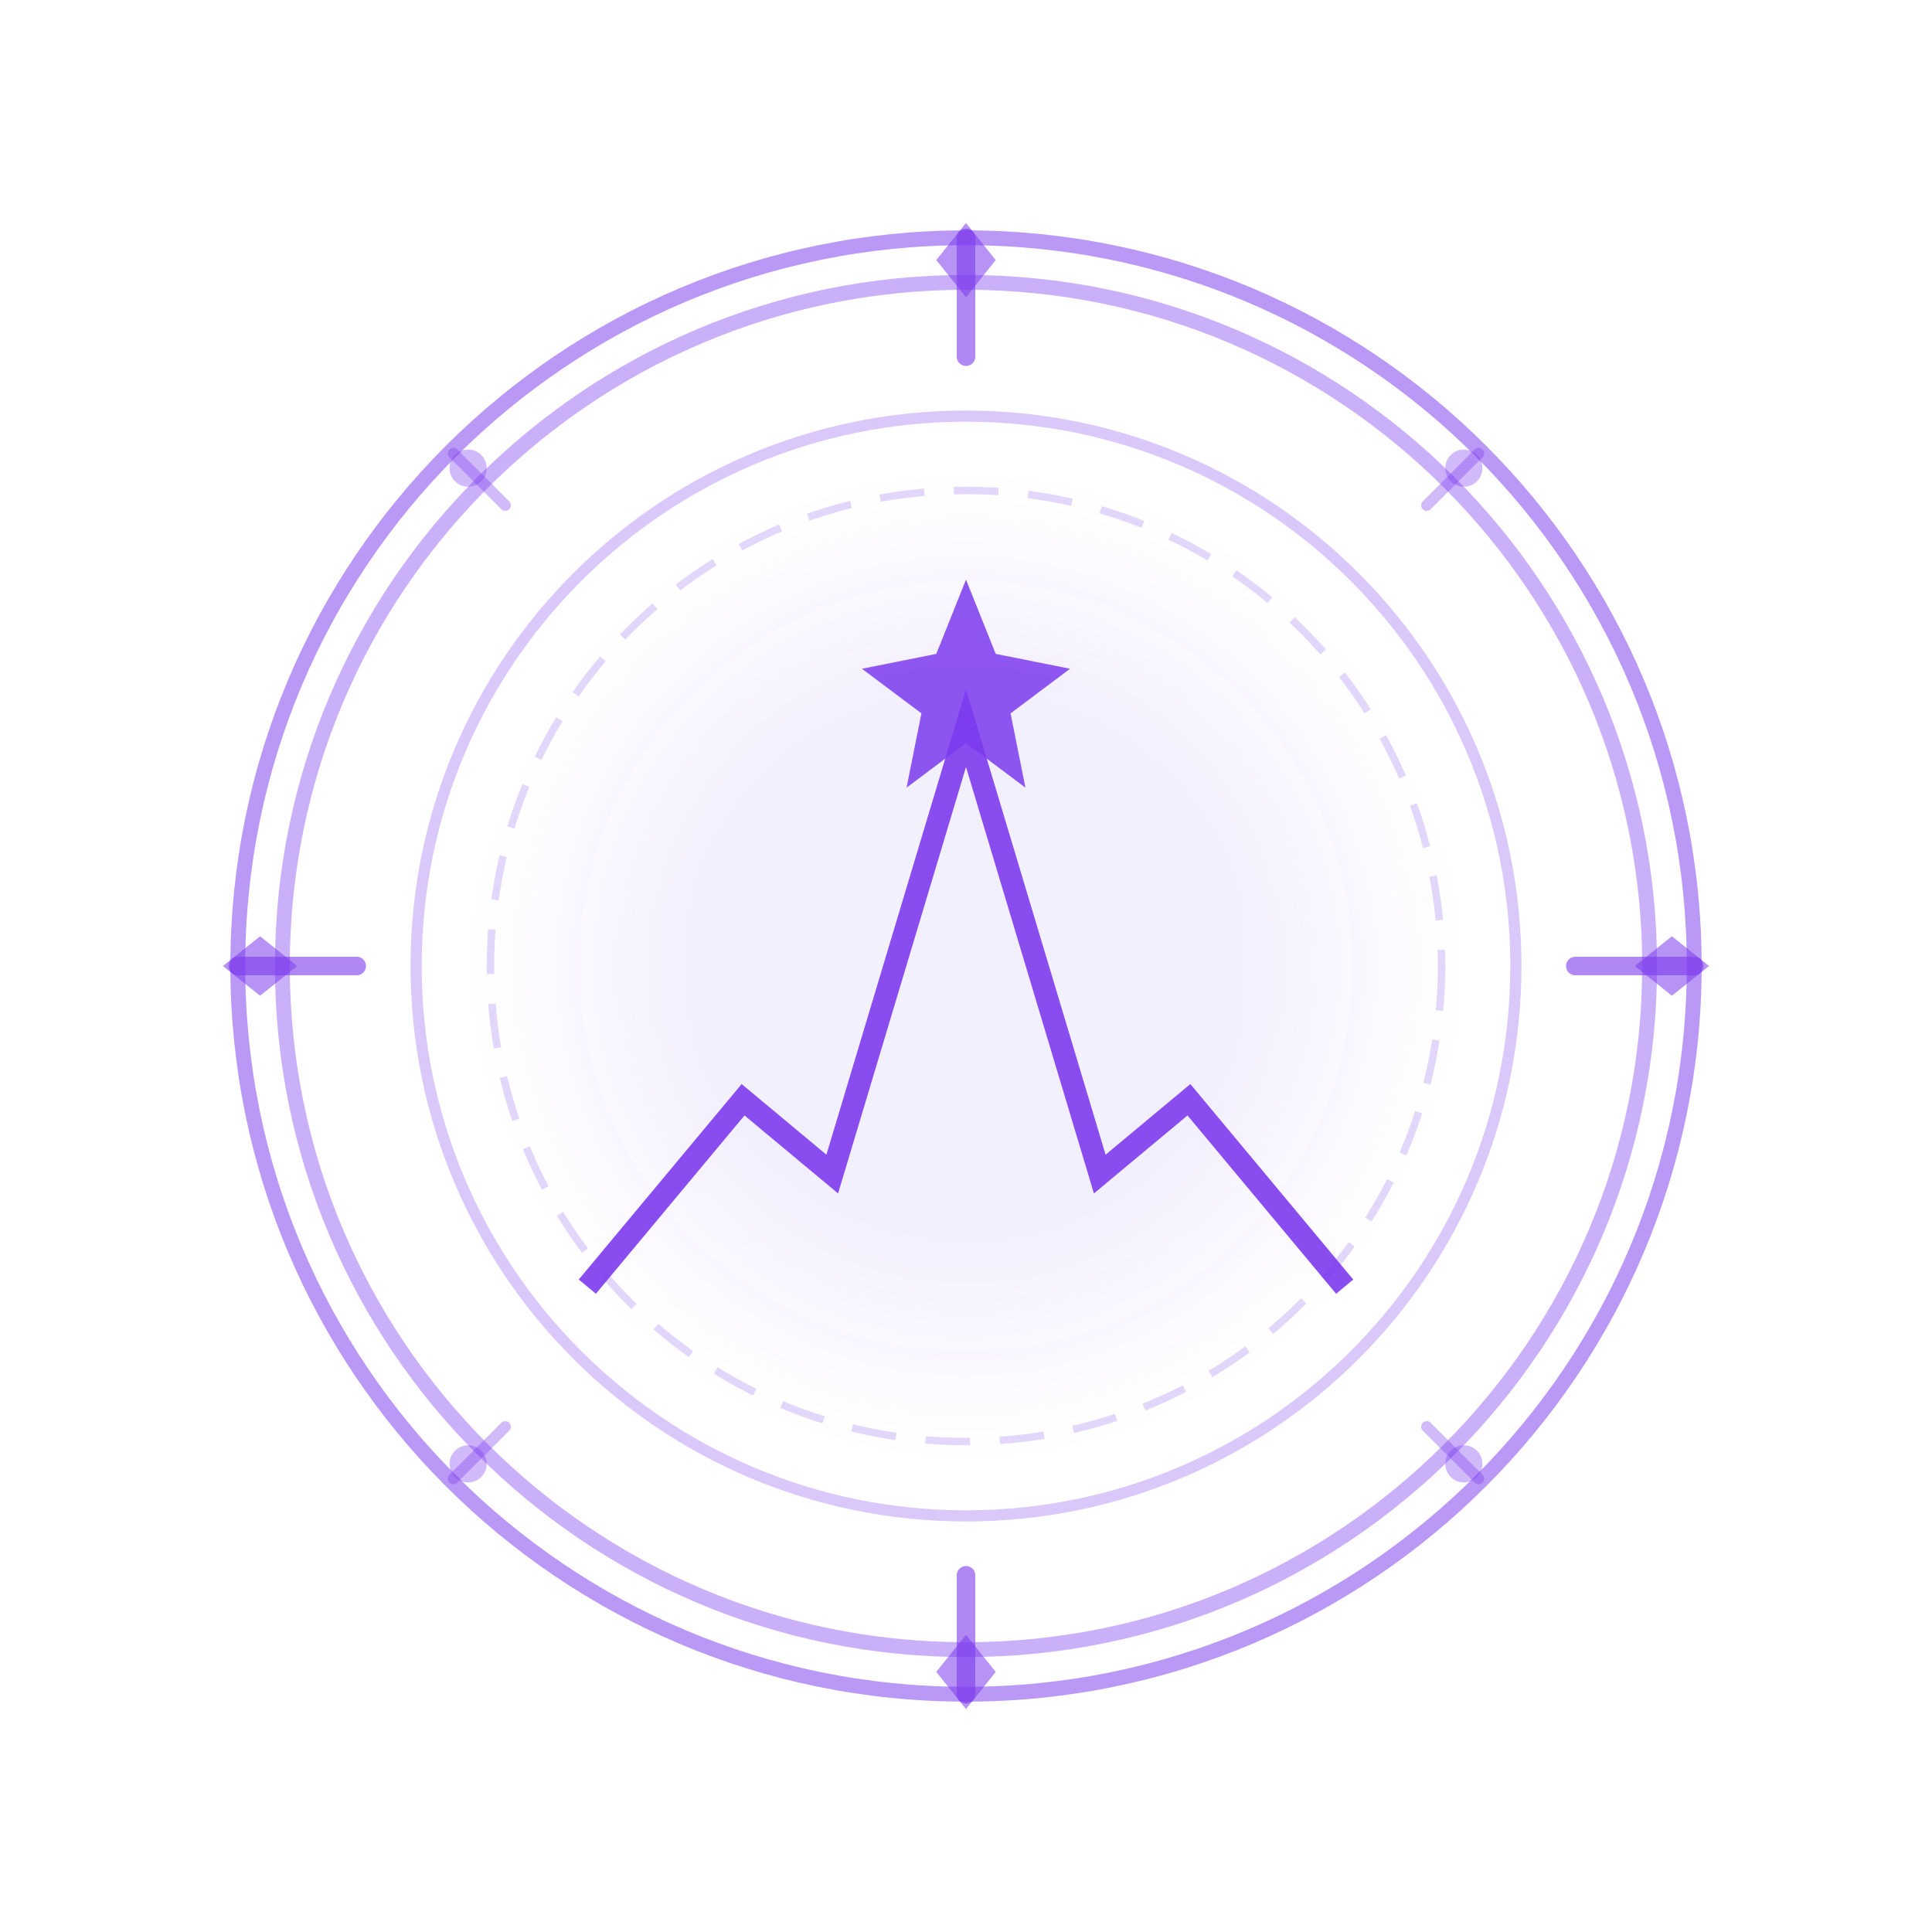
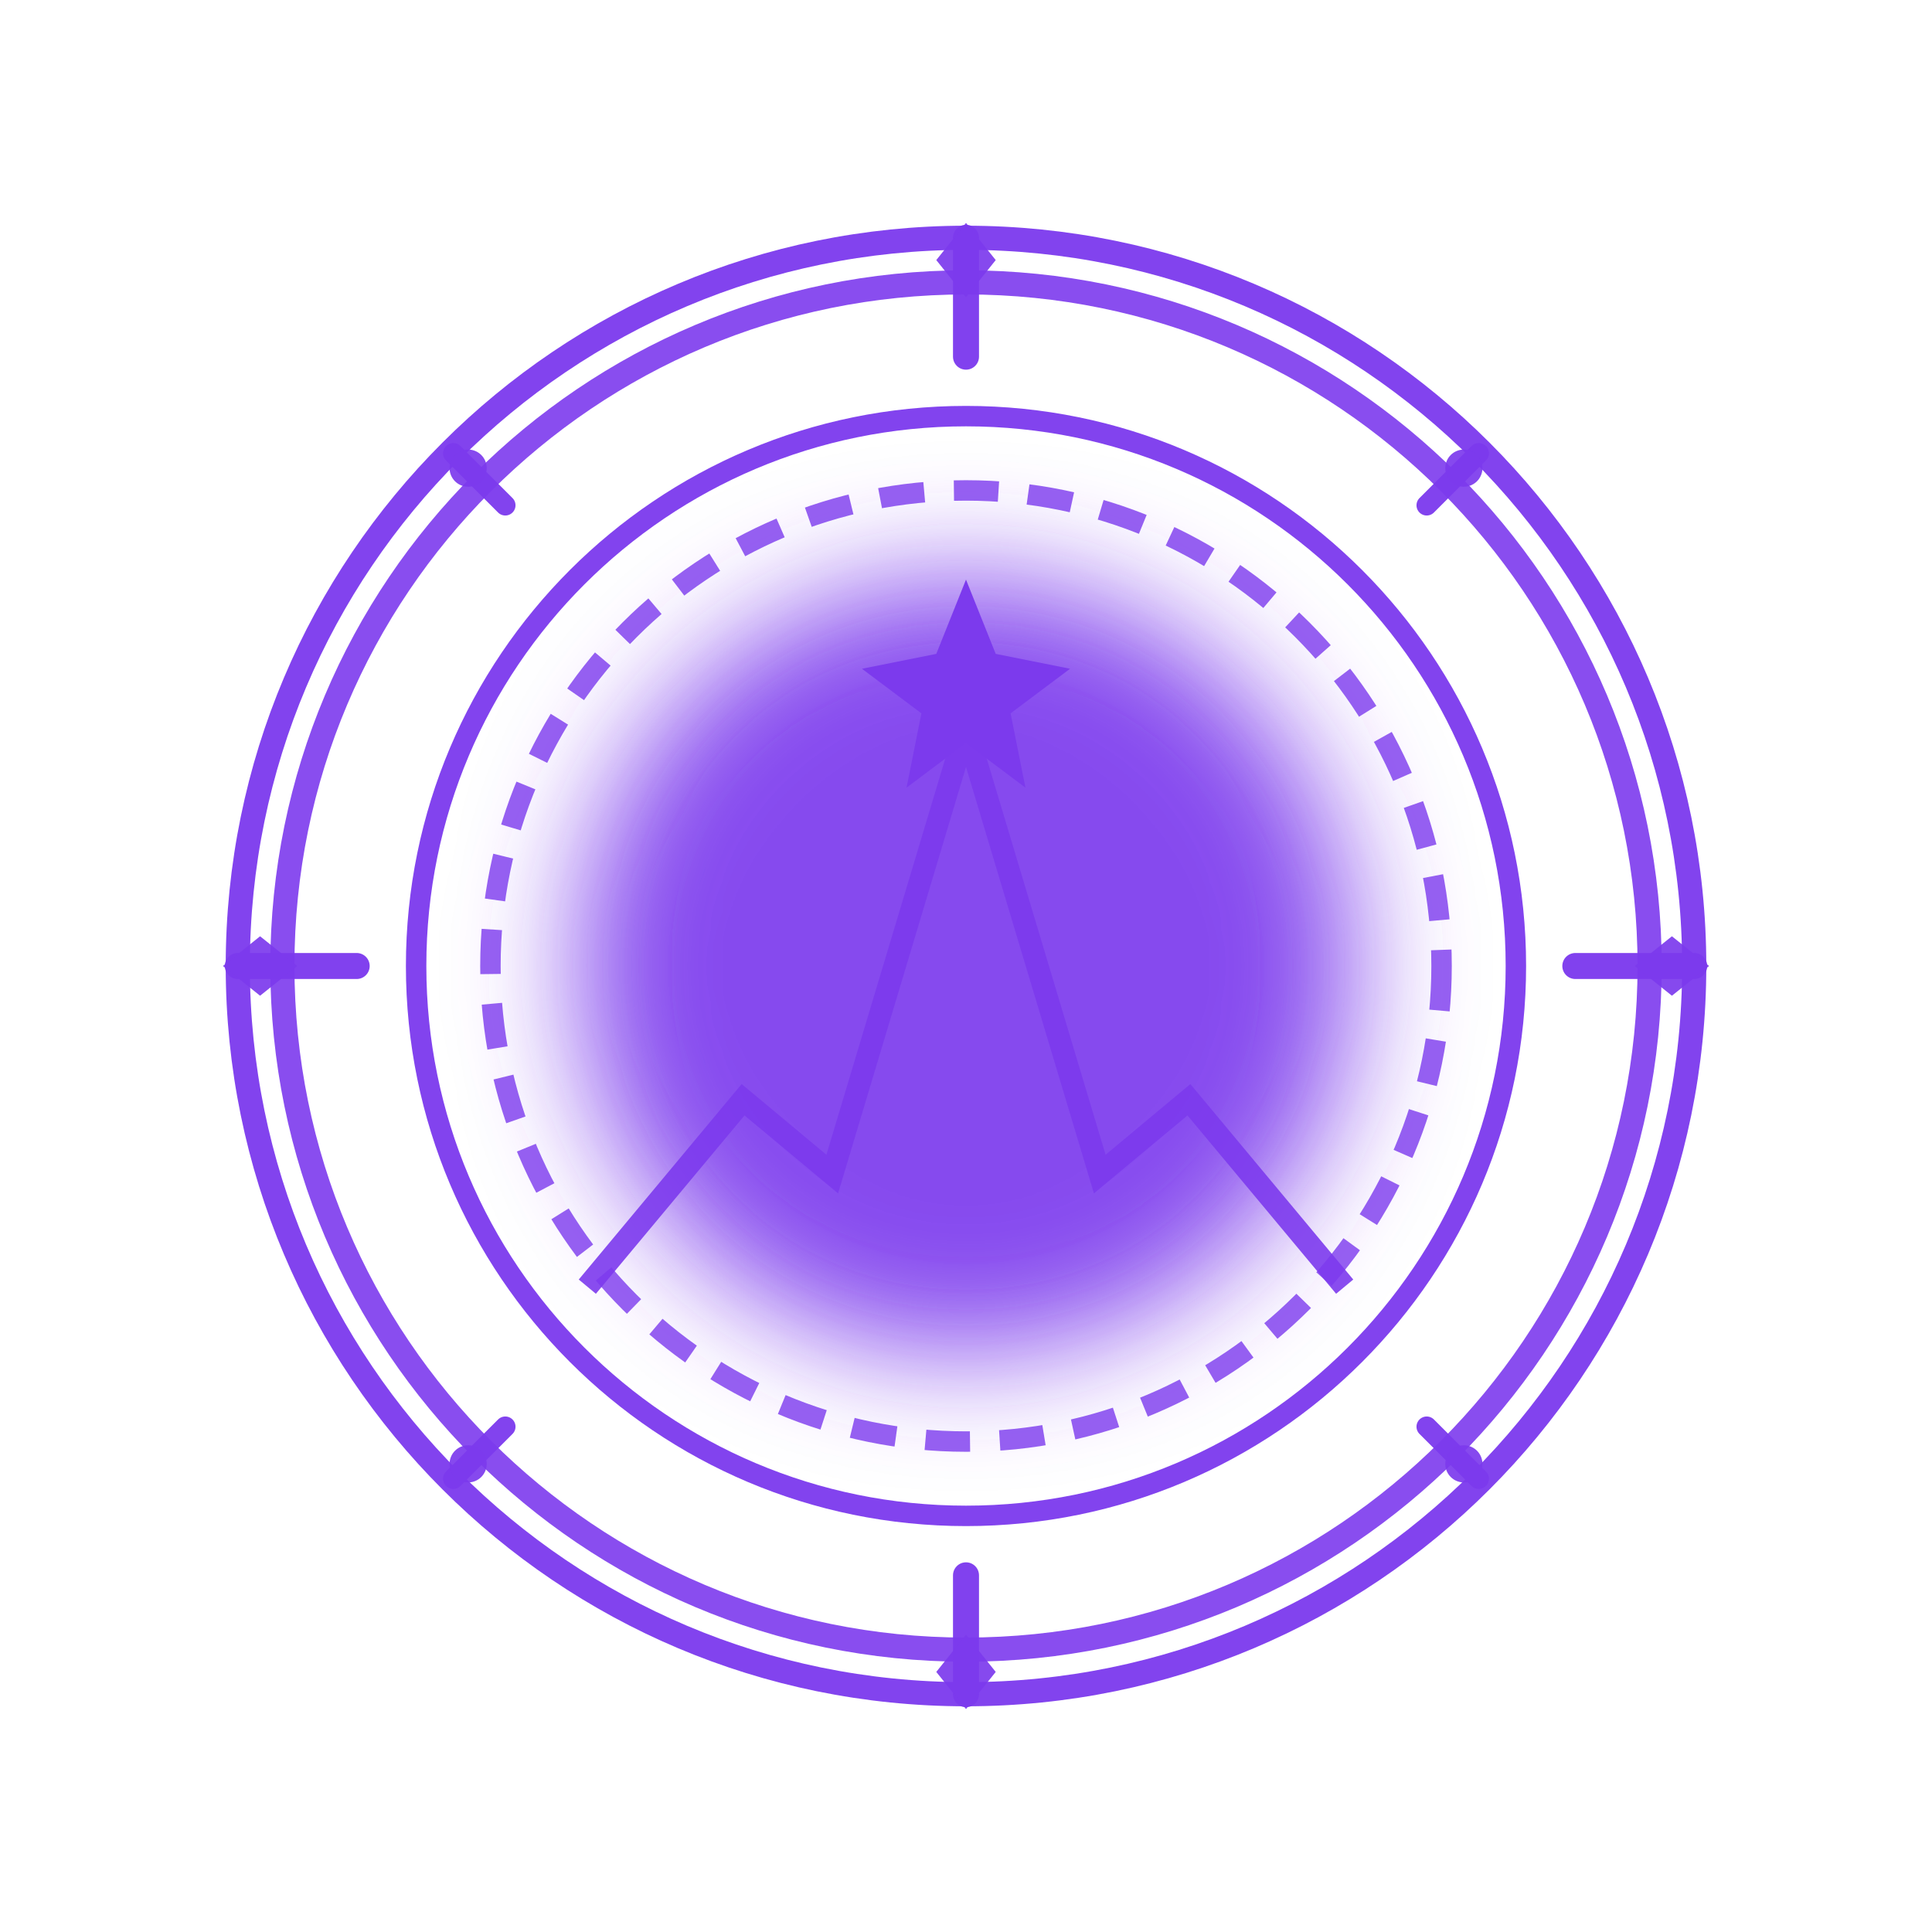
<svg xmlns="http://www.w3.org/2000/svg" viewBox="210 25 260 260" role="img" aria-label="Apex rank">
  <defs>
    <filter id="apex-glow" x="-50%" y="-50%" width="200%" height="200%">
      <feGaussianBlur in="SourceGraphic" stdDeviation="8" />
    </filter>
  </defs>
  <g transform="translate(340,155)" fill="none" stroke="#7C3AED">
-     <circle r="52" fill="#7C3AED" fill-opacity="0.08" stroke="none" filter="url(#apex-glow)" />
-     <circle r="98" stroke-width="2" stroke-opacity="0.52" />
-     <circle r="92" stroke-width="2" stroke-opacity="0.4" />
-     <circle r="74" stroke-width="1.5" stroke-opacity="0.28" />
-     <circle r="64" stroke-width="1" stroke-opacity="0.2" stroke-dasharray="6,4" />
-     <line x1="0" y1="-98" x2="0" y2="-82" stroke-width="2.5" stroke-linecap="round" stroke-opacity="0.6" />
-     <line x1="98" y1="0" x2="82" y2="0" stroke-width="2.5" stroke-linecap="round" stroke-opacity="0.6" />
-     <line x1="0" y1="98" x2="0" y2="82" stroke-width="2.5" stroke-linecap="round" stroke-opacity="0.6" />
-     <line x1="-98" y1="0" x2="-82" y2="0" stroke-width="2.5" stroke-linecap="round" stroke-opacity="0.6" />
-     <line x1="69" y1="-69" x2="62" y2="-62" stroke-width="1.5" stroke-linecap="round" stroke-opacity="0.35" />
-     <line x1="69" y1="69" x2="62" y2="62" stroke-width="1.5" stroke-linecap="round" stroke-opacity="0.35" />
-     <line x1="-69" y1="69" x2="-62" y2="62" stroke-width="1.5" stroke-linecap="round" stroke-opacity="0.35" />
-     <line x1="-69" y1="-69" x2="-62" y2="-62" stroke-width="1.5" stroke-linecap="round" stroke-opacity="0.35" />
-     <polygon points="0,-100 4,-95 0,-90 -4,-95" fill="#7C3AED" fill-opacity="0.55" stroke="none" />
-     <polygon points="100,0 95,4 90,0 95,-4" fill="#7C3AED" fill-opacity="0.55" stroke="none" />
-     <polygon points="0,100 4,95 0,90 -4,95" fill="#7C3AED" fill-opacity="0.55" stroke="none" />
-     <polygon points="-100,0 -95,4 -90,0 -95,-4" fill="#7C3AED" fill-opacity="0.55" stroke="none" />
-     <circle cx="67" cy="-67" r="2.5" fill="#7C3AED" fill-opacity="0.35" stroke="none" />
-     <circle cx="67" cy="67" r="2.5" fill="#7C3AED" fill-opacity="0.35" stroke="none" />
-     <circle cx="-67" cy="67" r="2.5" fill="#7C3AED" fill-opacity="0.35" stroke="none" />
-     <circle cx="-67" cy="-67" r="2.5" fill="#7C3AED" fill-opacity="0.35" stroke="none" />
+     <circle r="52" fill="#7C3AED" fill-opacity="0.92" stroke="none" filter="url(#apex-glow)" />
+     <circle r="98" stroke-width="3.25" stroke-opacity="0.95" />
+     <circle r="92" stroke-width="3.25" stroke-opacity="0.9" />
+     <circle r="74" stroke-width="2.75" stroke-opacity="0.95" />
+     <circle r="64" stroke-width="2.75" stroke-opacity="0.8" stroke-dasharray="6,4" />
+     <line x1="0" y1="-98" x2="0" y2="-82" stroke-width="3.5" stroke-linecap="round" stroke-opacity="0.96" />
+     <line x1="98" y1="0" x2="82" y2="0" stroke-width="3.5" stroke-linecap="round" stroke-opacity="0.96" />
+     <line x1="0" y1="98" x2="0" y2="82" stroke-width="3.5" stroke-linecap="round" stroke-opacity="0.96" />
+     <line x1="-98" y1="0" x2="-82" y2="0" stroke-width="3.5" stroke-linecap="round" stroke-opacity="0.96" />
+     <line x1="69" y1="-69" x2="62" y2="-62" stroke-width="2.75" stroke-linecap="round" stroke-opacity="0.95" />
+     <line x1="69" y1="69" x2="62" y2="62" stroke-width="2.75" stroke-linecap="round" stroke-opacity="0.95" />
+     <line x1="-69" y1="69" x2="-62" y2="62" stroke-width="2.75" stroke-linecap="round" stroke-opacity="0.95" />
+     <line x1="-69" y1="-69" x2="-62" y2="-62" stroke-width="2.75" stroke-linecap="round" stroke-opacity="0.95" />
+     <polygon points="0,-100 4,-95 0,-90 -4,-95" fill="#7C3AED" fill-opacity="0.92" stroke="none" />
+     <polygon points="100,0 95,4 90,0 95,-4" fill="#7C3AED" fill-opacity="0.92" stroke="none" />
+     <polygon points="0,100 4,95 0,90 -4,95" fill="#7C3AED" fill-opacity="0.92" stroke="none" />
+     <polygon points="-100,0 -95,4 -90,0 -95,-4" fill="#7C3AED" fill-opacity="0.92" stroke="none" />
+     <circle cx="67" cy="-67" r="2.5" fill="#7C3AED" fill-opacity="0.92" stroke="none" />
+     <circle cx="67" cy="67" r="2.5" fill="#7C3AED" fill-opacity="0.92" stroke="none" />
+     <circle cx="-67" cy="67" r="2.5" fill="#7C3AED" fill-opacity="0.92" stroke="none" />
+     <circle cx="-67" cy="-67" r="2.5" fill="#7C3AED" fill-opacity="0.92" stroke="none" />
    <polyline points="-50,42 -30,18 -18,28 0,-32 18,28 30,18 50,42" stroke-width="3" stroke-linecap="square" stroke-linejoin="miter" stroke-opacity="0.9" />
-     <polygon points="0,-52 4,-42 14,-40 6,-34 8,-24 0,-30 -8,-24 -6,-34 -14,-40 -4,-42" fill="#7C3AED" fill-opacity="0.85" stroke="none" />
+     <polygon points="0,-52 4,-42 14,-40 6,-34 8,-24 0,-30 -8,-24 -6,-34 -14,-40 -4,-42" fill="#7C3AED" fill-opacity="1" stroke="none" />
  </g>
</svg>
